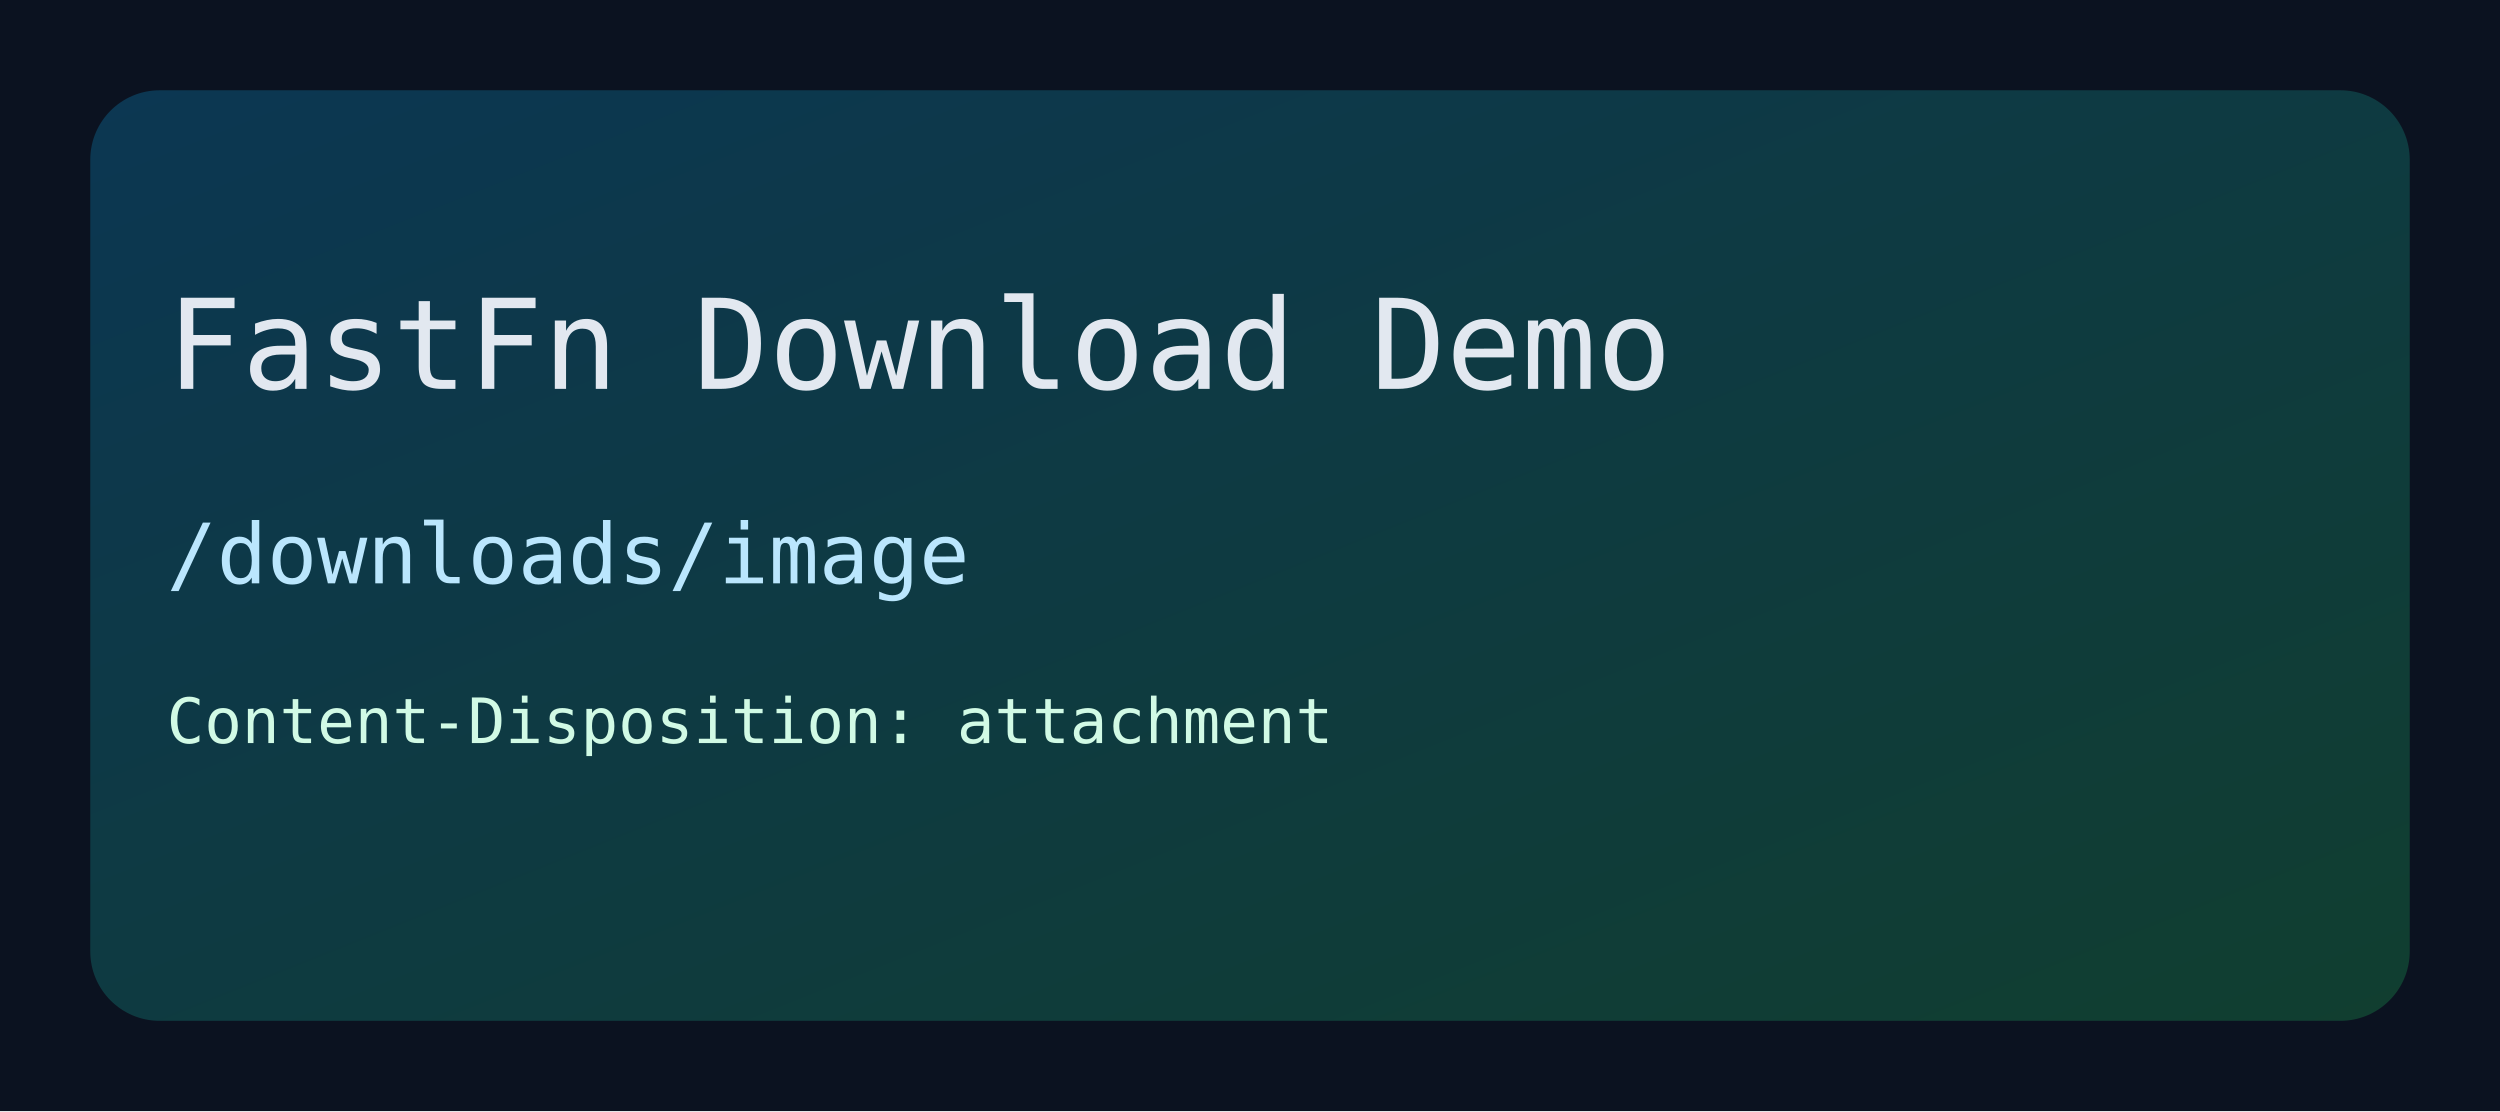
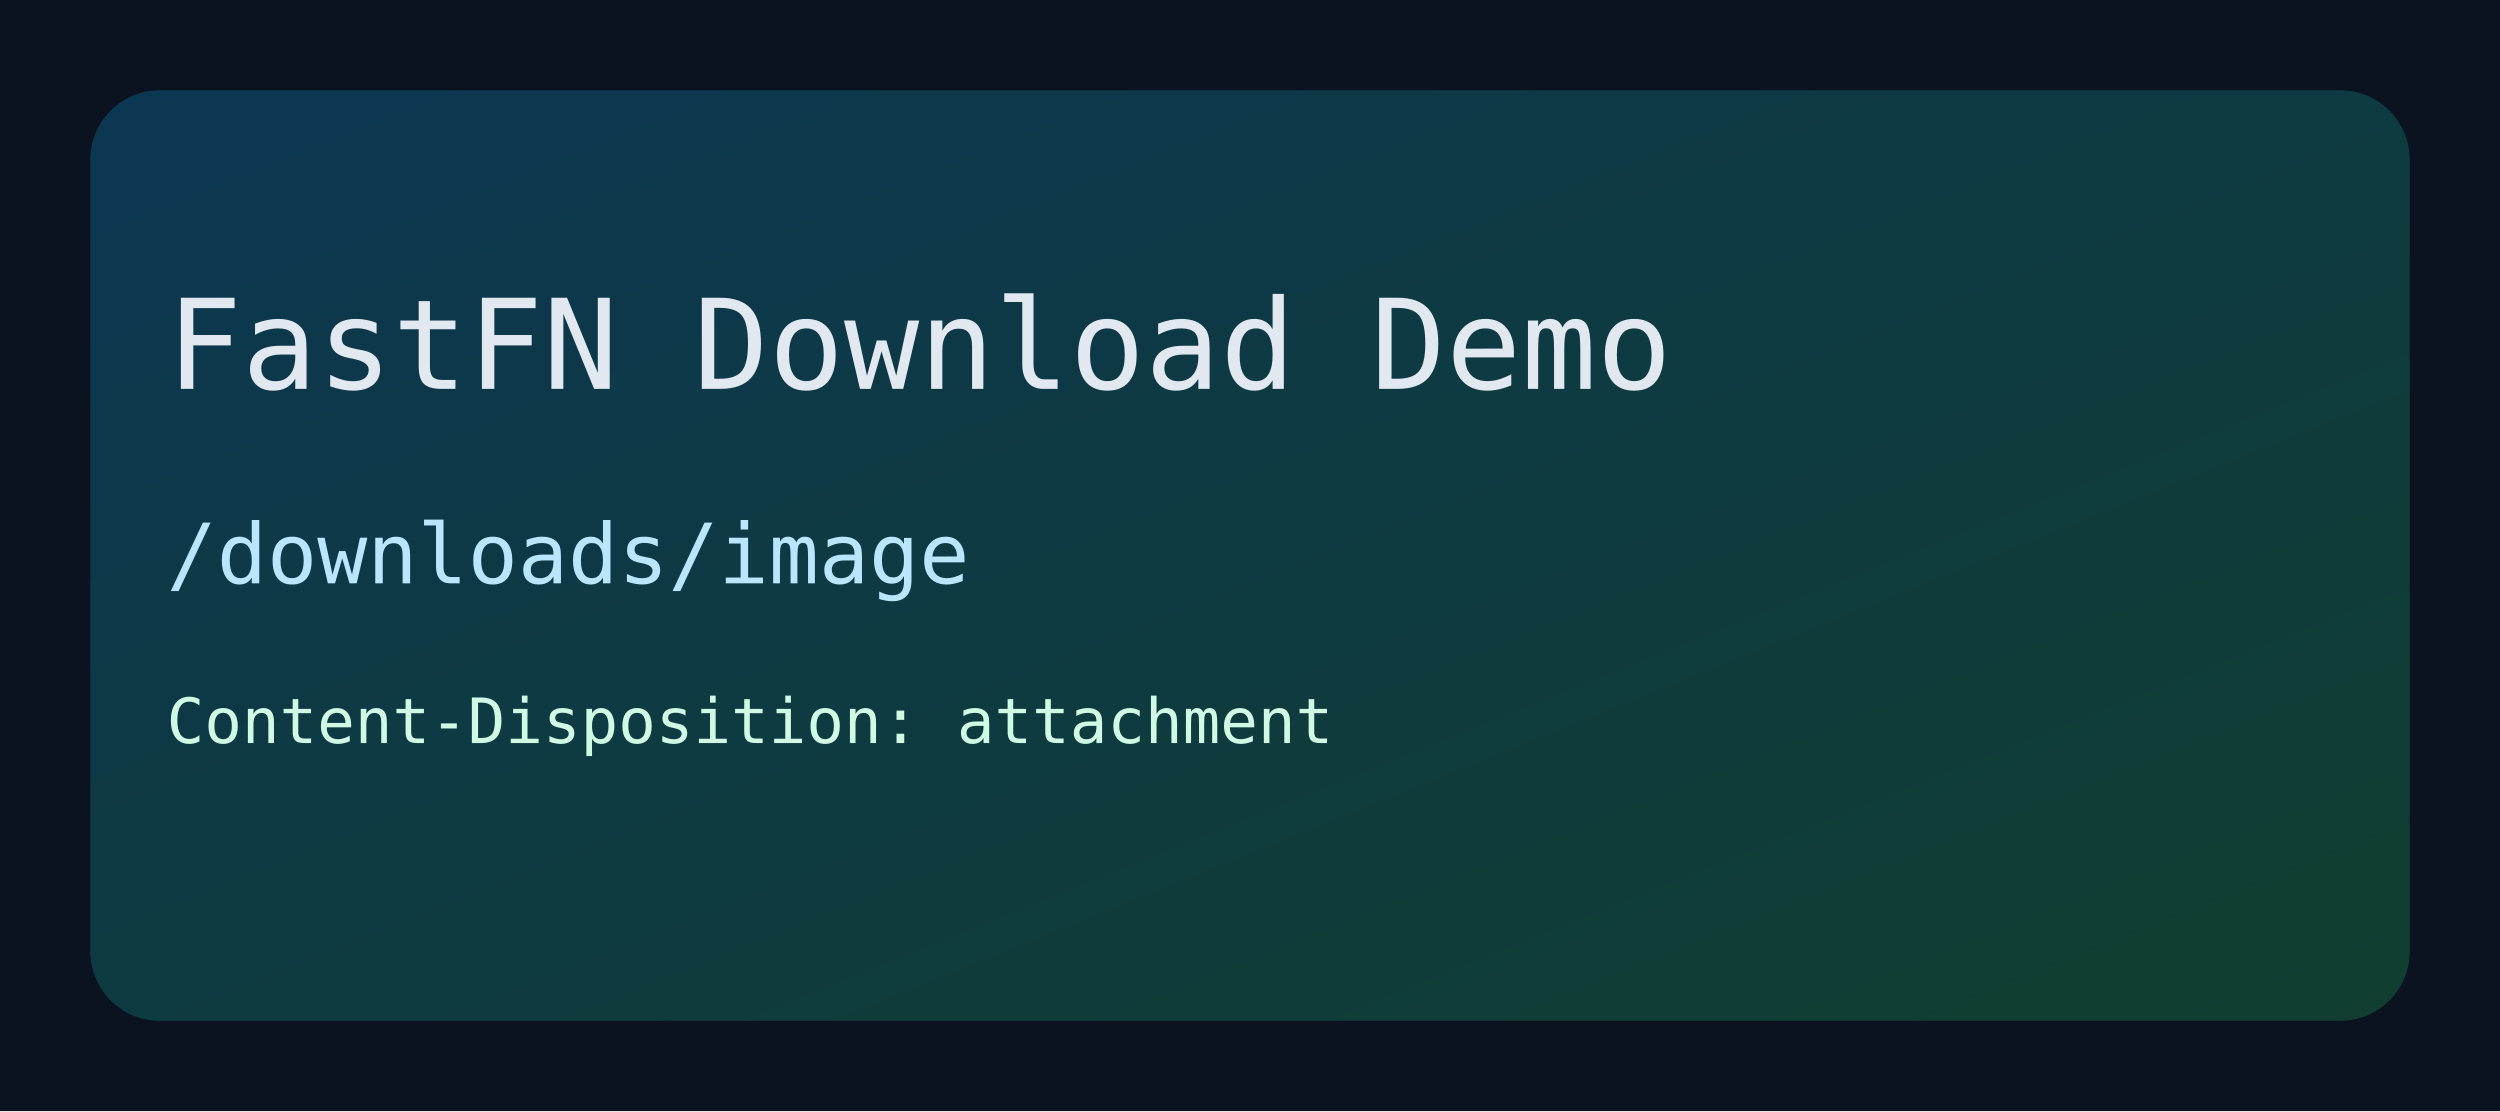
<svg xmlns="http://www.w3.org/2000/svg" width="720" height="320" viewBox="0 0 720 320">
  <defs>
    <linearGradient id="g" x1="0" y1="0" x2="1" y2="1">
      <stop offset="0%" stop-color="#0ea5e9" />
      <stop offset="100%" stop-color="#22c55e" />
    </linearGradient>
  </defs>
  <rect width="720" height="320" fill="#0b1220" />
  <rect x="26" y="26" width="668" height="268" rx="20" fill="url(#g)" opacity="0.25" />
-   <text x="48" y="112" font-family="monospace" font-size="36" fill="#e2e8f0">FastFn Download Demo</text>
+   <text x="48" y="112" font-family="monospace" font-size="36" fill="#e2e8f0">FastFN Download Demo</text>
  <text x="48" y="168" font-family="monospace" font-size="24" fill="#bae6fd">/downloads/image</text>
  <text x="48" y="214" font-family="monospace" font-size="18" fill="#d1fae5">Content-Disposition: attachment</text>
</svg>
